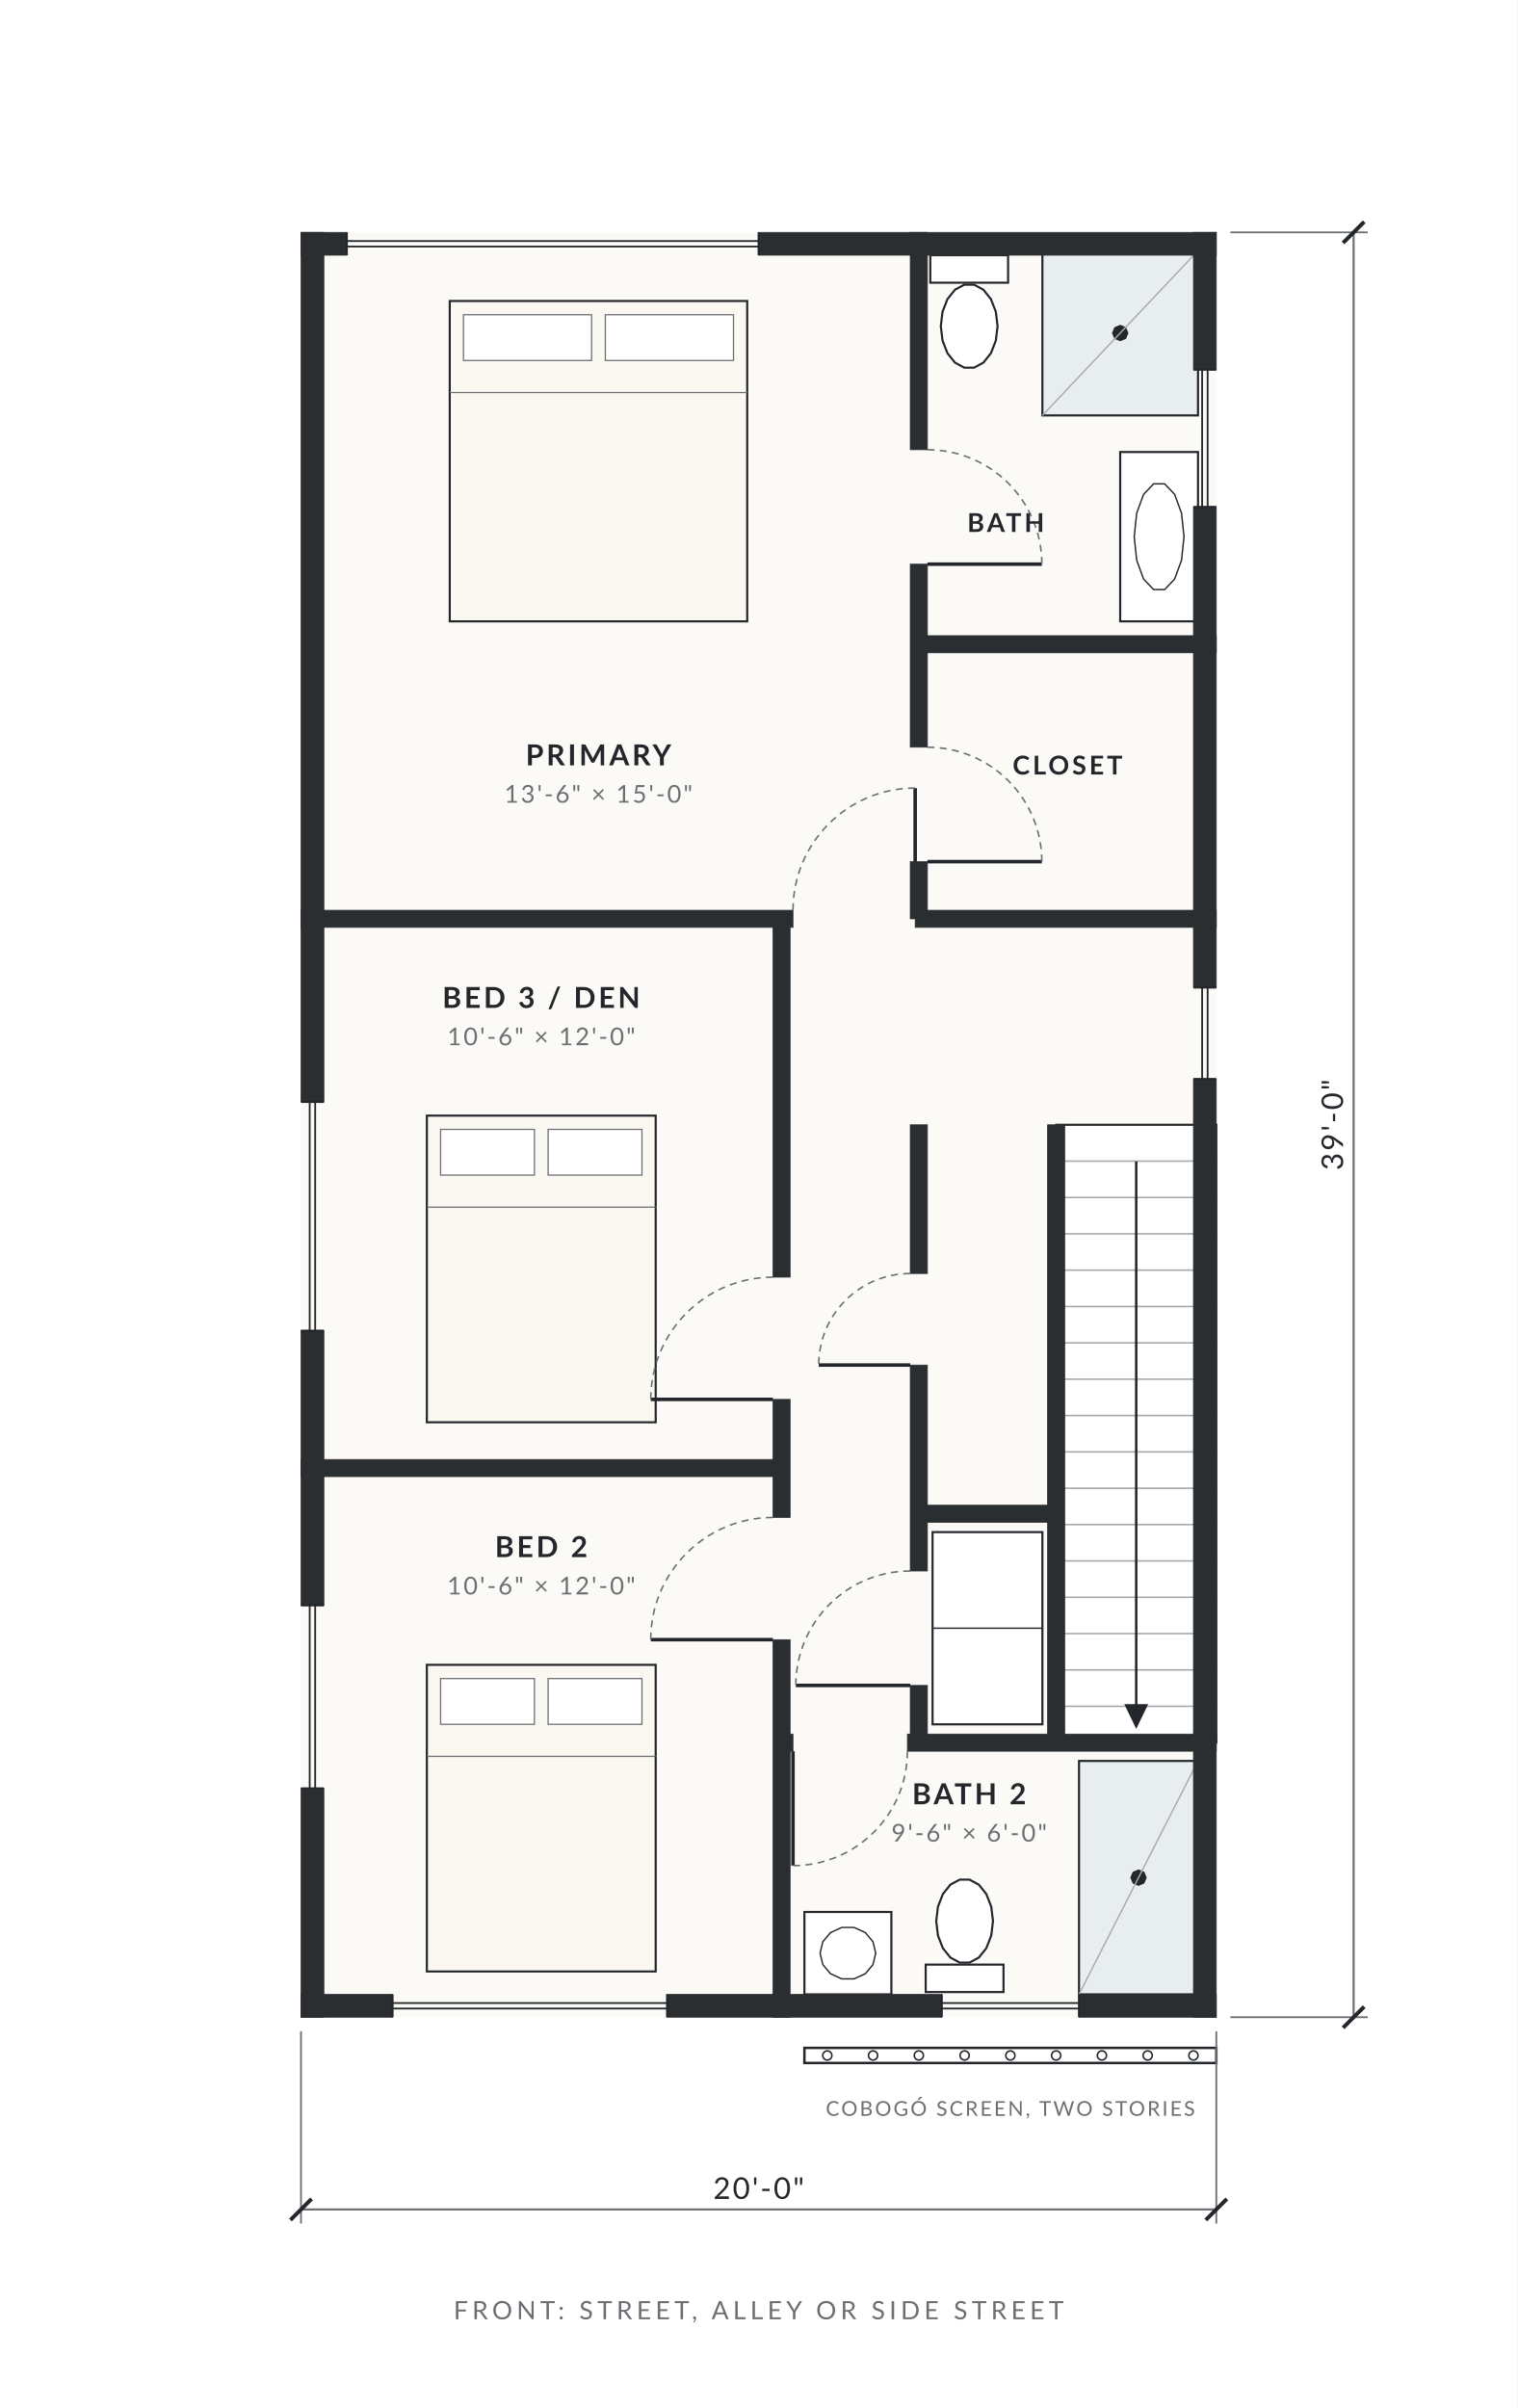
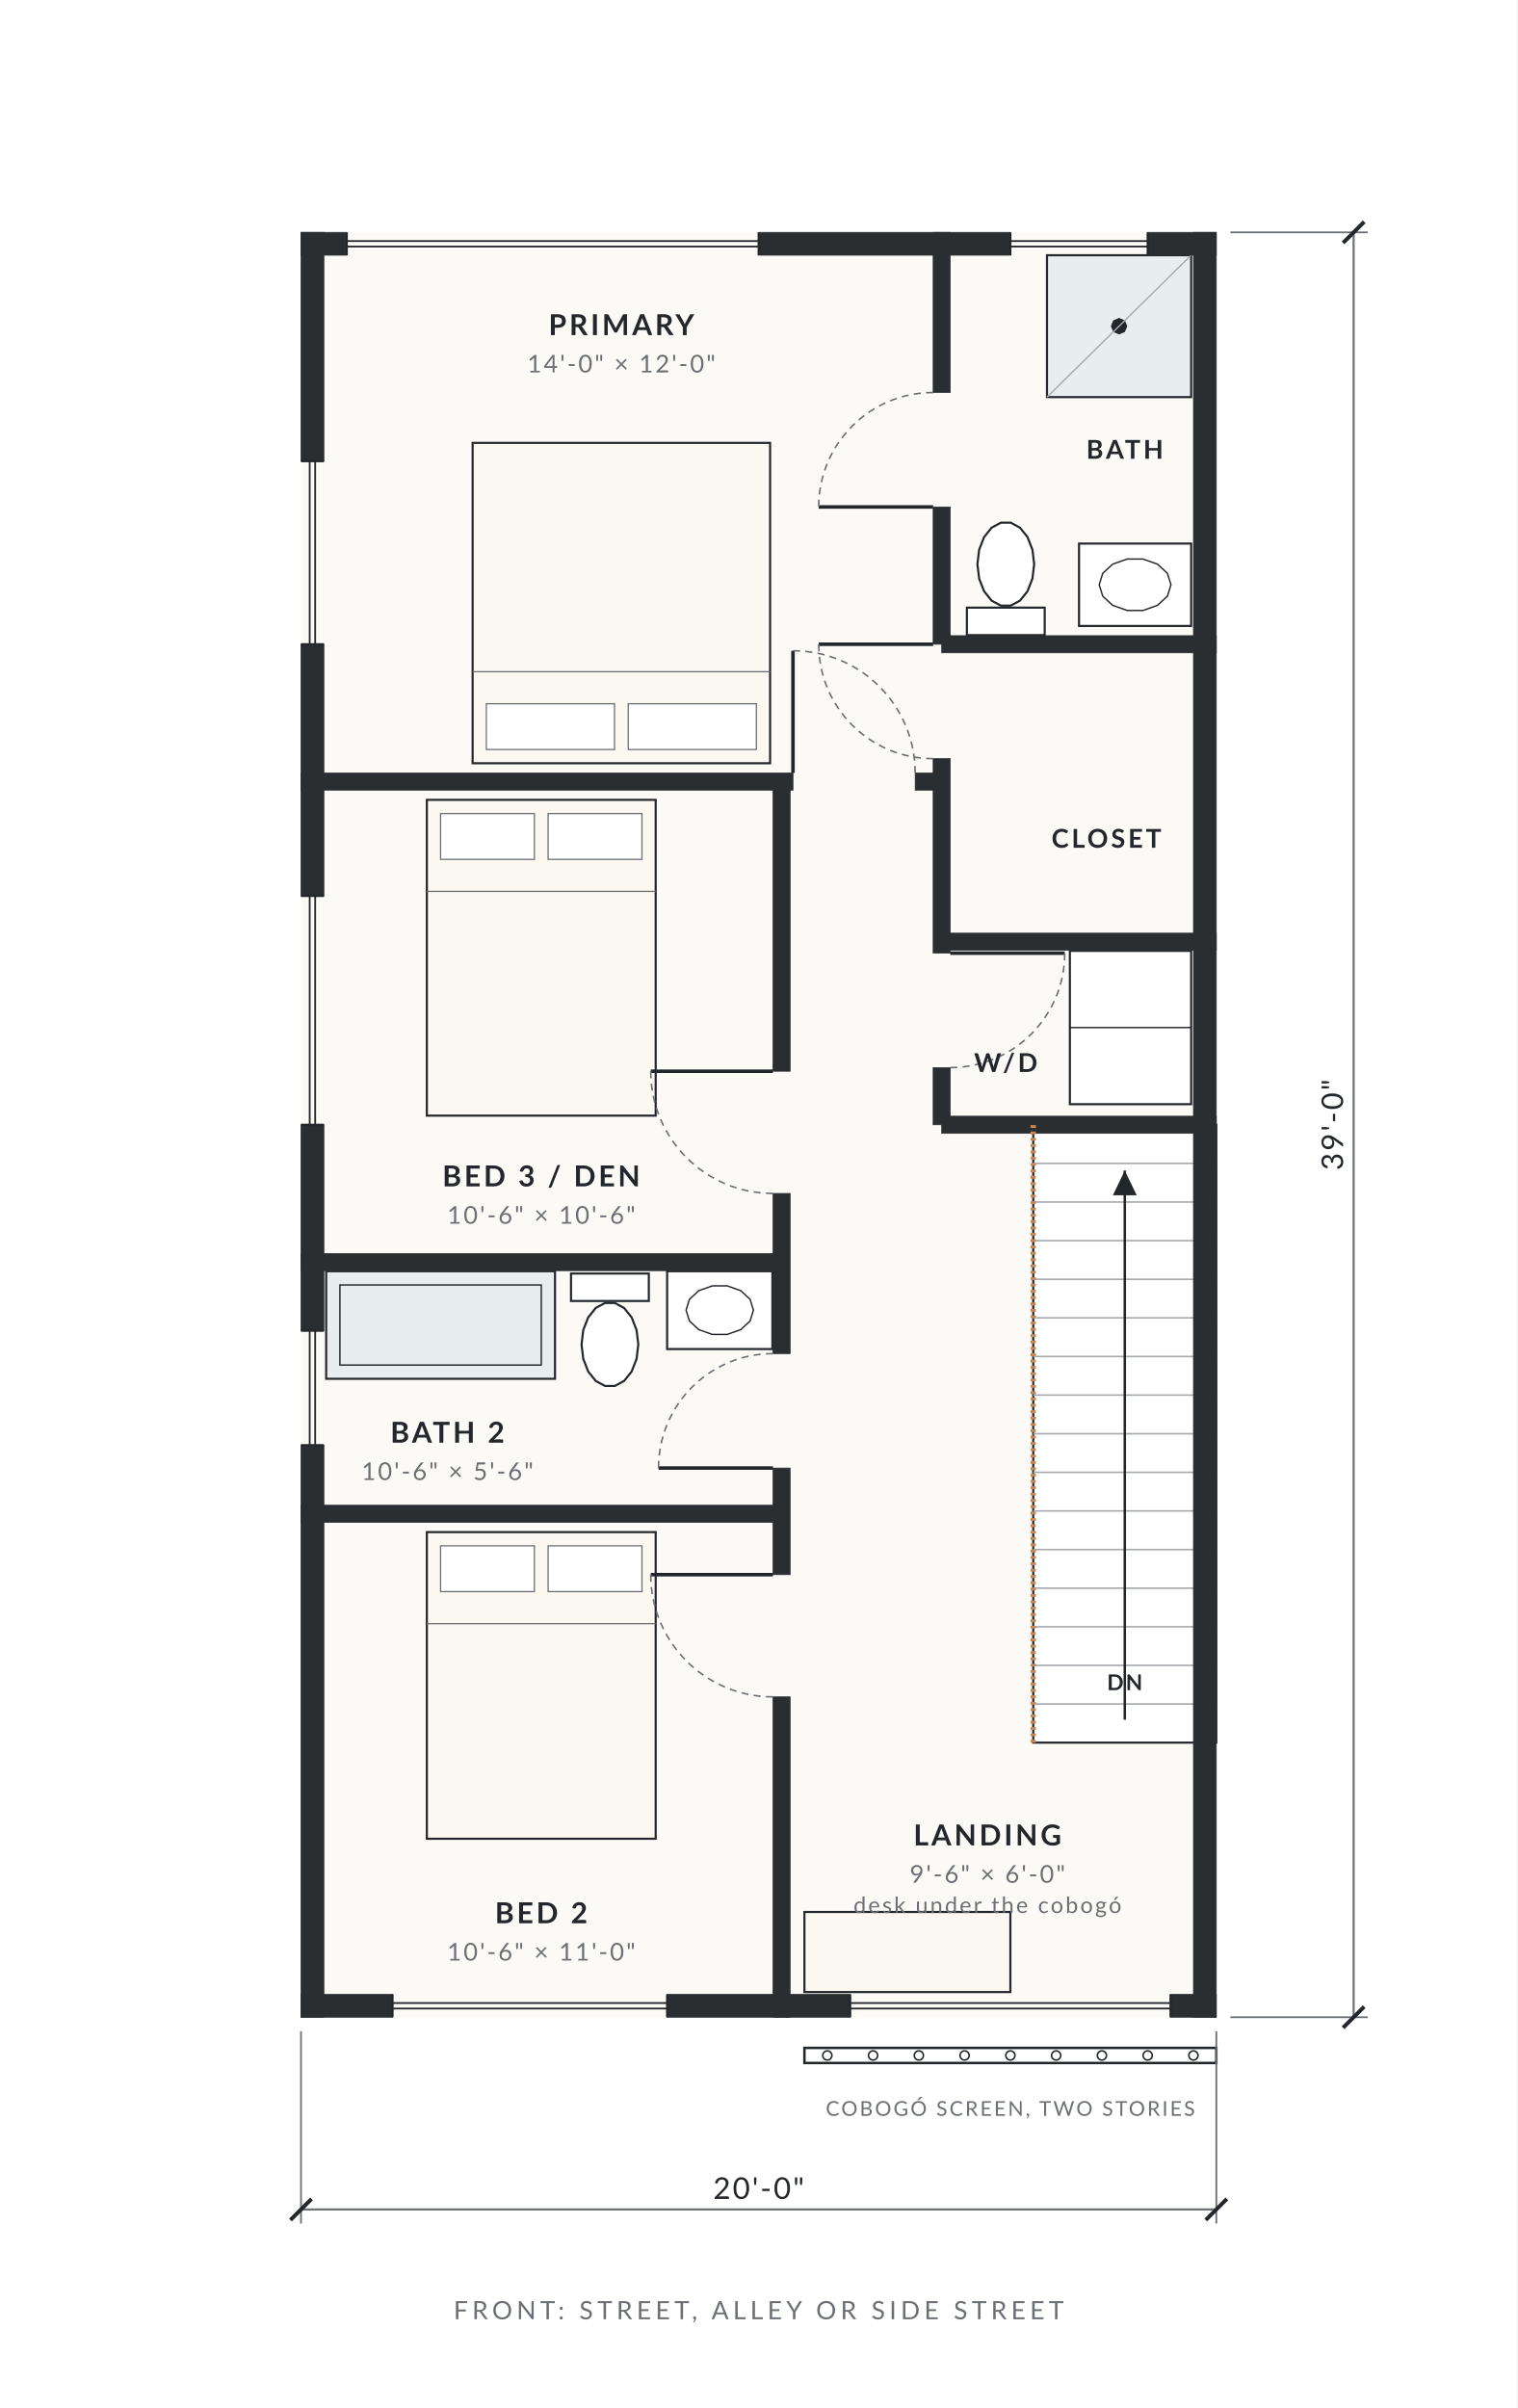
<svg xmlns="http://www.w3.org/2000/svg" viewBox="0 0 431 684" preserveAspectRatio="xMidYMid meet">
  <defs />
  <rect width="100%" height="100%" fill="#ffffff" />
  <polygon points="85.50,573.00 345.50,573.00 345.50,66.00 85.50,66.00" fill="#fbfaf6" stroke="none" stroke-width="1.0" />
-   <polygon points="121.25,560.00 186.25,560.00 186.25,472.90 121.25,472.90" fill="#fbf8f1" stroke="#23262a" stroke-width="0.6" />
-   <polygon points="125.15,489.80 151.80,489.80 151.80,476.80 125.15,476.80" fill="#fff" stroke="#6b6f73" stroke-width="0.35" />
-   <polygon points="155.70,489.80 182.35,489.80 182.35,476.80 155.70,476.80" fill="#fff" stroke="#6b6f73" stroke-width="0.35" />
-   <line x1="121.25" y1="498.90" x2="186.25" y2="498.90" stroke="#6b6f73" stroke-width="0.35" />
-   <polygon points="121.25,404.00 186.25,404.00 186.25,316.90 121.25,316.90" fill="#fbf8f1" stroke="#23262a" stroke-width="0.6" />
-   <polygon points="125.15,333.80 151.80,333.80 151.80,320.80 125.15,320.80" fill="#fff" stroke="#6b6f73" stroke-width="0.35" />
-   <polygon points="155.70,333.80 182.35,333.80 182.35,320.80 155.70,320.80" fill="#fff" stroke="#6b6f73" stroke-width="0.35" />
-   <line x1="121.25" y1="342.90" x2="186.25" y2="342.90" stroke="#6b6f73" stroke-width="0.35" />
-   <polygon points="127.75,176.50 212.25,176.50 212.25,85.50 127.75,85.50" fill="#fbf8f1" stroke="#23262a" stroke-width="0.6" />
-   <polygon points="131.65,102.40 168.05,102.40 168.05,89.40 131.65,89.40" fill="#fff" stroke="#6b6f73" stroke-width="0.35" />
-   <polygon points="171.95,102.40 208.35,102.40 208.35,89.40 171.95,89.40" fill="#fff" stroke="#6b6f73" stroke-width="0.35" />
-   <line x1="127.75" y1="111.50" x2="212.25" y2="111.50" stroke="#6b6f73" stroke-width="0.35" />
-   <polygon points="306.50,566.50 340.30,566.50 340.30,500.20 306.50,500.20" fill="#e8eef0" stroke="#23262a" stroke-width="0.6" />
-   <polygon points="325.74,533.35 325.05,531.70 323.40,531.01 321.75,531.70 321.06,533.35 321.75,535.00 323.40,535.69 325.05,535.00" fill="#23262a" stroke="none" stroke-width="1.0" />
-   <line x1="306.50" y1="566.50" x2="340.30" y2="500.20" stroke="#a7aaad" stroke-width="0.4" />
-   <polygon points="262.95,565.85 285.05,565.85 285.05,558.05 262.95,558.05" fill="#fff" stroke="#23262a" stroke-width="0.6" />
-   <polygon points="282.06,545.70 281.57,541.61 280.17,538.01 278.03,535.34 275.40,533.92 272.60,533.92 269.97,535.34 267.83,538.01 266.43,541.61 265.94,545.70 266.43,549.79 267.83,553.39 269.97,556.06 272.60,557.48 275.40,557.48 278.03,556.06 280.17,553.39 281.57,549.79" fill="#fff" stroke="#23262a" stroke-width="0.6" />
-   <polygon points="228.50,566.50 253.20,566.50 253.20,543.10 228.50,543.10" fill="#fff" stroke="#23262a" stroke-width="0.6" />
-   <polygon points="248.75,554.80 247.97,551.55 245.78,548.95 242.61,547.50 239.09,547.50 235.92,548.95 233.73,551.55 232.95,554.80 233.73,558.05 235.92,560.65 239.09,562.10 242.61,562.10 245.78,560.65 247.97,558.05" fill="none" stroke="#23262a" stroke-width="0.4" />
-   <polygon points="264.90,489.80 296.10,489.80 296.10,435.20 264.90,435.20" fill="#fff" stroke="#23262a" stroke-width="0.6" />
-   <line x1="264.90" y1="462.50" x2="296.10" y2="462.50" stroke="#23262a" stroke-width="0.4" />
-   <polygon points="296.10,118.00 340.30,118.00 340.30,71.20 296.10,71.20" fill="#e8eef0" stroke="#23262a" stroke-width="0.6" />
-   <polygon points="320.54,94.60 319.85,92.95 318.20,92.26 316.55,92.95 315.86,94.60 316.55,96.25 318.20,96.94 319.85,96.25" fill="#23262a" stroke="none" stroke-width="1.0" />
-   <line x1="296.10" y1="118.00" x2="340.30" y2="71.20" stroke="#a7aaad" stroke-width="0.4" />
-   <polygon points="264.25,80.30 286.35,80.30 286.35,72.50 264.25,72.50" fill="#fff" stroke="#23262a" stroke-width="0.6" />
-   <polygon points="283.36,92.65 282.87,88.56 281.47,84.96 279.33,82.29 276.70,80.87 273.90,80.87 271.27,82.29 269.13,84.96 267.73,88.56 267.24,92.65 267.73,96.74 269.13,100.34 271.27,103.01 273.90,104.43 276.70,104.43 279.33,103.01 281.47,100.34 282.87,96.74" fill="#fff" stroke="#23262a" stroke-width="0.6" />
-   <polygon points="318.20,176.50 340.30,176.50 340.30,128.40 318.20,128.40" fill="#fff" stroke="#23262a" stroke-width="0.6" />
-   <polygon points="336.32,152.45 335.62,145.77 333.66,140.42 330.82,137.44 327.68,137.44 324.84,140.42 322.88,145.77 322.18,152.45 322.88,159.13 324.84,164.48 327.68,167.46 330.82,167.46 333.66,164.48 335.62,159.13" fill="none" stroke="#23262a" stroke-width="0.4" />
-   <polygon points="300.00,495.00 345.50,495.00 345.50,319.50 300.00,319.50" fill="#ffffff" stroke="#23262a" stroke-width="0.6" />
-   <line x1="300.00" y1="484.68" x2="345.50" y2="484.68" stroke="#a7aaad" stroke-width="0.45" />
-   <line x1="300.00" y1="474.35" x2="345.50" y2="474.35" stroke="#a7aaad" stroke-width="0.45" />
-   <line x1="300.00" y1="464.03" x2="345.50" y2="464.03" stroke="#a7aaad" stroke-width="0.45" />
-   <line x1="300.00" y1="453.71" x2="345.50" y2="453.71" stroke="#a7aaad" stroke-width="0.45" />
-   <line x1="300.00" y1="443.38" x2="345.50" y2="443.38" stroke="#a7aaad" stroke-width="0.45" />
-   <line x1="300.00" y1="433.06" x2="345.50" y2="433.06" stroke="#a7aaad" stroke-width="0.45" />
-   <line x1="300.00" y1="422.74" x2="345.50" y2="422.74" stroke="#a7aaad" stroke-width="0.45" />
-   <line x1="300.00" y1="412.41" x2="345.50" y2="412.41" stroke="#a7aaad" stroke-width="0.45" />
-   <line x1="300.00" y1="402.09" x2="345.50" y2="402.09" stroke="#a7aaad" stroke-width="0.45" />
-   <line x1="300.00" y1="391.76" x2="345.50" y2="391.76" stroke="#a7aaad" stroke-width="0.45" />
-   <line x1="300.00" y1="381.44" x2="345.50" y2="381.44" stroke="#a7aaad" stroke-width="0.45" />
-   <line x1="300.00" y1="371.12" x2="345.50" y2="371.12" stroke="#a7aaad" stroke-width="0.45" />
-   <line x1="300.00" y1="360.79" x2="345.50" y2="360.79" stroke="#a7aaad" stroke-width="0.45" />
-   <line x1="300.00" y1="350.47" x2="345.50" y2="350.47" stroke="#a7aaad" stroke-width="0.45" />
-   <line x1="300.00" y1="340.15" x2="345.50" y2="340.15" stroke="#a7aaad" stroke-width="0.45" />
-   <line x1="300.00" y1="329.82" x2="345.50" y2="329.82" stroke="#a7aaad" stroke-width="0.45" />
-   <line x1="322.75" y1="487.20" x2="322.75" y2="329.90" stroke="#23262a" stroke-width="0.7" />
-   <polygon points="322.75,491.10 326.14,484.08 319.36,484.08" fill="#23262a" stroke="none" stroke-width="1.0" />
+   <polygon points="228.50,565.85 287.00,565.85 287.00,543.10 228.50,543.10" fill="#fbf8f1" stroke="#23262a" stroke-width="0.6" />
+   <polygon points="121.25,522.30 186.25,522.30 186.25,435.20 121.25,435.20" fill="#fbf8f1" stroke="#23262a" stroke-width="0.6" />
+   <polygon points="125.15,452.10 151.80,452.10 151.80,439.10 125.15,439.10" fill="#fff" stroke="#6b6f73" stroke-width="0.35" />
+   <polygon points="155.70,452.10 182.35,452.10 182.35,439.10 155.70,439.10" fill="#fff" stroke="#6b6f73" stroke-width="0.35" />
+   <line x1="121.25" y1="461.20" x2="186.25" y2="461.20" stroke="#6b6f73" stroke-width="0.35" />
+   <polygon points="92.65,391.65 157.65,391.65 157.65,361.10 92.65,361.10" fill="#e8eef0" stroke="#23262a" stroke-width="0.6" />
+   <polygon points="96.55,387.75 153.75,387.75 153.75,365.00 96.55,365.00" fill="none" stroke="#23262a" stroke-width="0.4" />
+   <polygon points="162.20,369.55 184.30,369.55 184.30,361.75 162.20,361.75" fill="#fff" stroke="#23262a" stroke-width="0.6" />
+   <polygon points="181.31,381.90 180.82,377.81 179.42,374.21 177.28,371.54 174.65,370.12 171.85,370.12 169.22,371.54 167.08,374.21 165.68,377.81 165.19,381.90 165.68,385.99 167.08,389.59 169.22,392.26 171.85,393.68 174.65,393.68 177.28,392.26 179.42,389.59 180.82,385.99" fill="#fff" stroke="#23262a" stroke-width="0.6" />
+   <polygon points="189.50,383.20 219.40,383.20 219.40,361.10 189.50,361.10" fill="#fff" stroke="#23262a" stroke-width="0.6" />
+   <polygon points="214.02,372.15 213.07,369.08 210.42,366.62 206.58,365.26 202.32,365.26 198.48,366.62 195.83,369.08 194.88,372.15 195.83,375.22 198.48,377.68 202.32,379.04 206.58,379.04 210.42,377.68 213.07,375.22" fill="none" stroke="#23262a" stroke-width="0.4" />
+   <polygon points="121.25,316.90 186.25,316.90 186.25,227.20 121.25,227.20" fill="#fbf8f1" stroke="#23262a" stroke-width="0.6" />
+   <polygon points="125.15,244.10 151.80,244.10 151.80,231.10 125.15,231.10" fill="#fff" stroke="#6b6f73" stroke-width="0.35" />
+   <polygon points="155.70,244.10 182.35,244.10 182.35,231.10 155.70,231.10" fill="#fff" stroke="#6b6f73" stroke-width="0.35" />
+   <line x1="121.25" y1="253.20" x2="186.25" y2="253.20" stroke="#6b6f73" stroke-width="0.35" />
+   <polygon points="303.90,313.65 338.35,313.65 338.35,270.10 303.90,270.10" fill="#fff" stroke="#23262a" stroke-width="0.6" />
+   <line x1="303.90" y1="291.88" x2="338.35" y2="291.88" stroke="#23262a" stroke-width="0.4" />
+   <polygon points="134.25,216.80 218.75,216.80 218.75,125.80 134.25,125.80" fill="#fbf8f1" stroke="#23262a" stroke-width="0.6" />
+   <polygon points="138.15,212.90 174.55,212.90 174.55,199.90 138.15,199.90" fill="#fff" stroke="#6b6f73" stroke-width="0.35" />
+   <polygon points="178.45,212.90 214.85,212.90 214.85,199.90 178.45,199.90" fill="#fff" stroke="#6b6f73" stroke-width="0.35" />
+   <line x1="134.25" y1="190.80" x2="218.75" y2="190.80" stroke="#6b6f73" stroke-width="0.35" />
+   <polygon points="274.65,180.40 296.75,180.40 296.75,172.60 274.65,172.60" fill="#fff" stroke="#23262a" stroke-width="0.6" />
+   <polygon points="293.76,160.25 293.27,156.16 291.87,152.56 289.73,149.89 287.10,148.47 284.30,148.47 281.67,149.89 279.53,152.56 278.13,156.16 277.64,160.25 278.13,164.34 279.53,167.94 281.67,170.61 284.30,172.03 287.10,172.03 289.73,170.61 291.87,167.94 293.27,164.34" fill="#fff" stroke="#23262a" stroke-width="0.6" />
+   <polygon points="306.50,177.80 338.35,177.80 338.35,154.40 306.50,154.40" fill="#fff" stroke="#23262a" stroke-width="0.6" />
+   <polygon points="332.62,166.10 331.61,162.85 328.78,160.25 324.69,158.80 320.16,158.80 316.07,160.25 313.24,162.85 312.23,166.10 313.24,169.35 316.07,171.95 320.16,173.40 324.69,173.40 328.78,171.95 331.61,169.35" fill="none" stroke="#23262a" stroke-width="0.4" />
+   <polygon points="297.40,112.80 338.35,112.80 338.35,72.50 297.40,72.50" fill="#e8eef0" stroke="#23262a" stroke-width="0.6" />
+   <polygon points="320.21,92.65 319.53,91.00 317.88,90.31 316.22,91.00 315.54,92.65 316.22,94.30 317.88,94.99 319.53,94.30" fill="#23262a" stroke="none" stroke-width="1.0" />
+   <line x1="297.40" y1="112.80" x2="338.35" y2="72.50" stroke="#a7aaad" stroke-width="0.4" />
+   <polygon points="293.50,495.00 345.50,495.00 345.50,319.50 293.50,319.50" fill="#ffffff" stroke="#23262a" stroke-width="0.6" />
+   <line x1="293.50" y1="330.47" x2="345.50" y2="330.47" stroke="#a7aaad" stroke-width="0.45" />
+   <line x1="293.50" y1="341.44" x2="345.50" y2="341.44" stroke="#a7aaad" stroke-width="0.45" />
+   <line x1="293.50" y1="352.41" x2="345.50" y2="352.41" stroke="#a7aaad" stroke-width="0.45" />
+   <line x1="293.50" y1="363.38" x2="345.50" y2="363.38" stroke="#a7aaad" stroke-width="0.45" />
+   <line x1="293.50" y1="374.34" x2="345.50" y2="374.34" stroke="#a7aaad" stroke-width="0.45" />
+   <line x1="293.50" y1="385.31" x2="345.50" y2="385.31" stroke="#a7aaad" stroke-width="0.45" />
+   <line x1="293.50" y1="396.28" x2="345.50" y2="396.28" stroke="#a7aaad" stroke-width="0.45" />
+   <line x1="293.50" y1="407.25" x2="345.50" y2="407.25" stroke="#a7aaad" stroke-width="0.45" />
+   <line x1="293.50" y1="418.22" x2="345.50" y2="418.22" stroke="#a7aaad" stroke-width="0.45" />
+   <line x1="293.50" y1="429.19" x2="345.50" y2="429.19" stroke="#a7aaad" stroke-width="0.45" />
+   <line x1="293.50" y1="440.16" x2="345.50" y2="440.16" stroke="#a7aaad" stroke-width="0.45" />
+   <line x1="293.50" y1="451.12" x2="345.50" y2="451.12" stroke="#a7aaad" stroke-width="0.45" />
+   <line x1="293.50" y1="462.09" x2="345.50" y2="462.09" stroke="#a7aaad" stroke-width="0.45" />
+   <line x1="293.50" y1="473.06" x2="345.50" y2="473.06" stroke="#a7aaad" stroke-width="0.45" />
+   <line x1="293.50" y1="484.03" x2="345.50" y2="484.03" stroke="#a7aaad" stroke-width="0.45" />
+   <line x1="319.50" y1="488.50" x2="319.50" y2="332.50" stroke="#23262a" stroke-width="0.7" />
+   <polygon points="319.50,332.50 316.11,339.52 322.89,339.52" fill="#23262a" stroke="none" stroke-width="1.0" />
+   <text x="319.50" y="478.10" font-family="Lato, 'Helvetica Neue', Arial, sans-serif" font-size="6.2" text-anchor="middle" fill="#23262a" font-weight="700" letter-spacing="0.6" dy="2">DN</text>
  <polygon points="85.50,573.00 111.50,573.00 111.50,566.50 85.50,566.50" fill="#2b2e31" stroke="#2b2e31" stroke-width="0.2" />
-   <polygon points="189.50,573.00 267.50,573.00 267.50,566.50 189.50,566.50" fill="#2b2e31" stroke="#2b2e31" stroke-width="0.2" />
-   <polygon points="306.50,573.00 345.50,573.00 345.50,566.50 306.50,566.50" fill="#2b2e31" stroke="#2b2e31" stroke-width="0.2" />
+   <polygon points="189.50,573.00 241.50,573.00 241.50,566.50 189.50,566.50" fill="#2b2e31" stroke="#2b2e31" stroke-width="0.2" />
+   <polygon points="332.50,573.00 345.50,573.00 345.50,566.50 332.50,566.50" fill="#2b2e31" stroke="#2b2e31" stroke-width="0.2" />
  <line x1="111.50" y1="573.00" x2="111.50" y2="566.50" stroke="#23262a" stroke-width="0.6" />
  <line x1="189.50" y1="573.00" x2="189.50" y2="566.50" stroke="#23262a" stroke-width="0.6" />
  <line x1="111.50" y1="570.53" x2="189.50" y2="570.53" stroke="#23262a" stroke-width="0.5" />
  <line x1="111.50" y1="568.97" x2="189.50" y2="568.97" stroke="#23262a" stroke-width="0.5" />
-   <line x1="267.50" y1="573.00" x2="267.50" y2="566.50" stroke="#23262a" stroke-width="0.6" />
-   <line x1="306.50" y1="573.00" x2="306.50" y2="566.50" stroke="#23262a" stroke-width="0.6" />
-   <line x1="267.50" y1="570.53" x2="306.50" y2="570.53" stroke="#23262a" stroke-width="0.5" />
-   <line x1="267.50" y1="568.97" x2="306.50" y2="568.97" stroke="#23262a" stroke-width="0.5" />
-   <polygon points="345.50,573.00 345.50,306.50 339.00,306.50 339.00,573.00" fill="#2b2e31" stroke="#2b2e31" stroke-width="0.2" />
-   <polygon points="345.50,280.50 345.50,144.00 339.00,144.00 339.00,280.50" fill="#2b2e31" stroke="#2b2e31" stroke-width="0.2" />
-   <polygon points="345.50,105.00 345.50,66.00 339.00,66.00 339.00,105.00" fill="#2b2e31" stroke="#2b2e31" stroke-width="0.2" />
-   <line x1="345.50" y1="306.50" x2="339.00" y2="306.50" stroke="#23262a" stroke-width="0.6" />
-   <line x1="345.50" y1="280.50" x2="339.00" y2="280.50" stroke="#23262a" stroke-width="0.6" />
-   <line x1="343.03" y1="306.50" x2="343.03" y2="280.50" stroke="#23262a" stroke-width="0.5" />
-   <line x1="341.47" y1="306.50" x2="341.47" y2="280.50" stroke="#23262a" stroke-width="0.5" />
-   <line x1="345.50" y1="144.00" x2="339.00" y2="144.00" stroke="#23262a" stroke-width="0.6" />
-   <line x1="345.50" y1="105.00" x2="339.00" y2="105.00" stroke="#23262a" stroke-width="0.6" />
-   <line x1="343.03" y1="144.00" x2="343.03" y2="105.00" stroke="#23262a" stroke-width="0.5" />
-   <line x1="341.47" y1="144.00" x2="341.47" y2="105.00" stroke="#23262a" stroke-width="0.5" />
-   <polygon points="345.50,66.00 215.50,66.00 215.50,72.50 345.50,72.50" fill="#2b2e31" stroke="#2b2e31" stroke-width="0.2" />
+   <line x1="241.50" y1="573.00" x2="241.50" y2="566.50" stroke="#23262a" stroke-width="0.6" />
+   <line x1="332.50" y1="573.00" x2="332.50" y2="566.50" stroke="#23262a" stroke-width="0.6" />
+   <line x1="241.50" y1="570.53" x2="332.50" y2="570.53" stroke="#23262a" stroke-width="0.5" />
+   <line x1="241.50" y1="568.97" x2="332.50" y2="568.97" stroke="#23262a" stroke-width="0.5" />
+   <polygon points="345.50,573.00 345.50,66.00 339.00,66.00 339.00,573.00" fill="#2b2e31" stroke="#2b2e31" stroke-width="0.2" />
+   <polygon points="345.50,66.00 326.00,66.00 326.00,72.50 345.50,72.50" fill="#2b2e31" stroke="#2b2e31" stroke-width="0.2" />
+   <polygon points="287.00,66.00 215.50,66.00 215.50,72.50 287.00,72.50" fill="#2b2e31" stroke="#2b2e31" stroke-width="0.2" />
  <polygon points="98.50,66.00 85.50,66.00 85.50,72.50 98.50,72.50" fill="#2b2e31" stroke="#2b2e31" stroke-width="0.2" />
+   <line x1="326.00" y1="66.00" x2="326.00" y2="72.50" stroke="#23262a" stroke-width="0.6" />
+   <line x1="287.00" y1="66.00" x2="287.00" y2="72.50" stroke="#23262a" stroke-width="0.6" />
+   <line x1="326.00" y1="68.47" x2="287.00" y2="68.47" stroke="#23262a" stroke-width="0.5" />
+   <line x1="326.00" y1="70.03" x2="287.00" y2="70.03" stroke="#23262a" stroke-width="0.5" />
  <line x1="215.50" y1="66.00" x2="215.50" y2="72.50" stroke="#23262a" stroke-width="0.6" />
  <line x1="98.50" y1="66.00" x2="98.50" y2="72.50" stroke="#23262a" stroke-width="0.6" />
  <line x1="215.50" y1="68.47" x2="98.50" y2="68.47" stroke="#23262a" stroke-width="0.5" />
  <line x1="215.50" y1="70.03" x2="98.50" y2="70.03" stroke="#23262a" stroke-width="0.5" />
-   <polygon points="85.50,66.00 85.50,313.00 92.00,313.00 92.00,66.00" fill="#2b2e31" stroke="#2b2e31" stroke-width="0.2" />
-   <polygon points="85.50,378.00 85.50,456.00 92.00,456.00 92.00,378.00" fill="#2b2e31" stroke="#2b2e31" stroke-width="0.2" />
-   <polygon points="85.50,508.00 85.50,573.00 92.00,573.00 92.00,508.00" fill="#2b2e31" stroke="#2b2e31" stroke-width="0.2" />
-   <line x1="85.50" y1="313.00" x2="92.00" y2="313.00" stroke="#23262a" stroke-width="0.6" />
+   <polygon points="85.50,66.00 85.50,131.00 92.00,131.00 92.00,66.00" fill="#2b2e31" stroke="#2b2e31" stroke-width="0.2" />
+   <polygon points="85.50,183.00 85.50,254.50 92.00,254.50 92.00,183.00" fill="#2b2e31" stroke="#2b2e31" stroke-width="0.2" />
+   <polygon points="85.50,319.50 85.50,378.00 92.00,378.00 92.00,319.50" fill="#2b2e31" stroke="#2b2e31" stroke-width="0.2" />
+   <polygon points="85.50,410.50 85.50,573.00 92.00,573.00 92.00,410.50" fill="#2b2e31" stroke="#2b2e31" stroke-width="0.2" />
+   <line x1="85.50" y1="131.00" x2="92.00" y2="131.00" stroke="#23262a" stroke-width="0.6" />
+   <line x1="85.50" y1="183.00" x2="92.00" y2="183.00" stroke="#23262a" stroke-width="0.6" />
+   <line x1="87.97" y1="131.00" x2="87.97" y2="183.00" stroke="#23262a" stroke-width="0.5" />
+   <line x1="89.53" y1="131.00" x2="89.53" y2="183.00" stroke="#23262a" stroke-width="0.5" />
+   <line x1="85.50" y1="254.50" x2="92.00" y2="254.50" stroke="#23262a" stroke-width="0.6" />
+   <line x1="85.50" y1="319.50" x2="92.00" y2="319.50" stroke="#23262a" stroke-width="0.6" />
+   <line x1="87.97" y1="254.50" x2="87.97" y2="319.50" stroke="#23262a" stroke-width="0.5" />
+   <line x1="89.53" y1="254.50" x2="89.53" y2="319.50" stroke="#23262a" stroke-width="0.5" />
  <line x1="85.50" y1="378.00" x2="92.00" y2="378.00" stroke="#23262a" stroke-width="0.6" />
-   <line x1="87.97" y1="313.00" x2="87.97" y2="378.00" stroke="#23262a" stroke-width="0.5" />
-   <line x1="89.53" y1="313.00" x2="89.53" y2="378.00" stroke="#23262a" stroke-width="0.5" />
-   <line x1="85.50" y1="456.00" x2="92.00" y2="456.00" stroke="#23262a" stroke-width="0.6" />
-   <line x1="85.50" y1="508.00" x2="92.00" y2="508.00" stroke="#23262a" stroke-width="0.6" />
-   <line x1="87.97" y1="456.00" x2="87.97" y2="508.00" stroke="#23262a" stroke-width="0.5" />
-   <line x1="89.53" y1="456.00" x2="89.53" y2="508.00" stroke="#23262a" stroke-width="0.5" />
-   <polygon points="224.44,573.00 224.44,465.75 219.56,465.75 219.56,573.00" fill="#2b2e31" stroke="#2b2e31" stroke-width="0.2" />
-   <polygon points="224.44,431.04 224.44,397.50 219.56,397.50 219.56,431.04" fill="#2b2e31" stroke="#2b2e31" stroke-width="0.2" />
-   <polygon points="224.44,362.79 224.44,261.00 219.56,261.00 219.56,362.79" fill="#2b2e31" stroke="#2b2e31" stroke-width="0.2" />
-   <line x1="219.56" y1="465.75" x2="184.85" y2="465.75" stroke="#23262a" stroke-width="1.0" />
-   <path d="M 219.56,431.04 A 34.71 34.71 0 0 0 184.85,465.75" fill="none" stroke="#6b6f73" stroke-width="0.45" stroke-dasharray="2 1.5" />
-   <line x1="219.56" y1="397.50" x2="184.85" y2="397.50" stroke="#23262a" stroke-width="1.0" />
-   <path d="M 219.56,362.79 A 34.71 34.71 0 0 0 184.85,397.50" fill="none" stroke="#6b6f73" stroke-width="0.45" stroke-dasharray="2 1.5" />
-   <polygon points="85.50,419.44 222.00,419.44 222.00,414.56 85.50,414.56" fill="#2b2e31" stroke="#2b2e31" stroke-width="0.2" />
-   <polygon points="222.00,497.44 225.25,497.44 225.25,492.56 222.00,492.56" fill="#2b2e31" stroke="#2b2e31" stroke-width="0.2" />
-   <polygon points="257.75,497.44 345.50,497.44 345.50,492.56 257.75,492.56" fill="#2b2e31" stroke="#2b2e31" stroke-width="0.2" />
-   <line x1="225.25" y1="497.44" x2="225.25" y2="529.94" stroke="#23262a" stroke-width="1.0" />
-   <path d="M 257.75,497.44 A 32.50 32.50 0 0 1 225.25,529.94" fill="none" stroke="#6b6f73" stroke-width="0.45" stroke-dasharray="2 1.5" />
-   <polygon points="302.44,495.00 302.44,319.50 297.56,319.50 297.56,495.00" fill="#2b2e31" stroke="#2b2e31" stroke-width="0.2" />
-   <polygon points="263.44,495.00 263.44,478.75 258.56,478.75 258.56,495.00" fill="#2b2e31" stroke="#2b2e31" stroke-width="0.2" />
-   <polygon points="263.44,446.25 263.44,387.75 258.56,387.75 258.56,446.25" fill="#2b2e31" stroke="#2b2e31" stroke-width="0.2" />
-   <polygon points="263.44,361.75 263.44,319.50 258.56,319.50 258.56,361.75" fill="#2b2e31" stroke="#2b2e31" stroke-width="0.2" />
-   <line x1="258.56" y1="478.75" x2="226.06" y2="478.75" stroke="#23262a" stroke-width="1.0" />
-   <path d="M 258.56,446.25 A 32.50 32.50 0 0 0 226.06,478.75" fill="none" stroke="#6b6f73" stroke-width="0.45" stroke-dasharray="2 1.5" />
-   <line x1="258.56" y1="387.75" x2="232.56" y2="387.75" stroke="#23262a" stroke-width="1.0" />
-   <path d="M 258.56,361.75 A 26.00 26.00 0 0 0 232.56,387.75" fill="none" stroke="#6b6f73" stroke-width="0.45" stroke-dasharray="2 1.5" />
-   <polygon points="261.00,432.44 300.00,432.44 300.00,427.56 261.00,427.56" fill="#2b2e31" stroke="#2b2e31" stroke-width="0.2" />
-   <polygon points="85.50,263.44 225.25,263.44 225.25,258.56 85.50,258.56" fill="#2b2e31" stroke="#2b2e31" stroke-width="0.2" />
-   <polygon points="259.96,263.44 345.50,263.44 345.50,258.56 259.96,258.56" fill="#2b2e31" stroke="#2b2e31" stroke-width="0.2" />
-   <line x1="259.96" y1="258.56" x2="259.96" y2="223.85" stroke="#23262a" stroke-width="1.0" />
-   <path d="M 225.25,258.56 A 34.71 34.71 0 0 1 259.96,223.85" fill="none" stroke="#6b6f73" stroke-width="0.45" stroke-dasharray="2 1.5" />
-   <polygon points="263.44,261.00 263.44,244.75 258.56,244.75 258.56,261.00" fill="#2b2e31" stroke="#2b2e31" stroke-width="0.2" />
-   <polygon points="263.44,212.25 263.44,160.25 258.56,160.25 258.56,212.25" fill="#2b2e31" stroke="#2b2e31" stroke-width="0.2" />
-   <polygon points="263.44,127.75 263.44,66.00 258.56,66.00 258.56,127.75" fill="#2b2e31" stroke="#2b2e31" stroke-width="0.2" />
-   <line x1="263.44" y1="244.75" x2="295.94" y2="244.75" stroke="#23262a" stroke-width="1.0" />
-   <path d="M 263.44,212.25 A 32.50 32.50 0 0 1 295.94,244.75" fill="none" stroke="#6b6f73" stroke-width="0.45" stroke-dasharray="2 1.5" />
-   <line x1="263.44" y1="160.25" x2="295.94" y2="160.25" stroke="#23262a" stroke-width="1.0" />
-   <path d="M 263.44,127.75 A 32.50 32.50 0 0 1 295.94,160.25" fill="none" stroke="#6b6f73" stroke-width="0.45" stroke-dasharray="2 1.5" />
-   <polygon points="261.00,185.44 345.50,185.44 345.50,180.56 261.00,180.56" fill="#2b2e31" stroke="#2b2e31" stroke-width="0.2" />
+   <line x1="85.50" y1="410.50" x2="92.00" y2="410.50" stroke="#23262a" stroke-width="0.6" />
+   <line x1="87.97" y1="378.00" x2="87.97" y2="410.50" stroke="#23262a" stroke-width="0.5" />
+   <line x1="89.53" y1="378.00" x2="89.53" y2="410.50" stroke="#23262a" stroke-width="0.5" />
+   <polygon points="224.44,573.00 224.44,482.00 219.56,482.00 219.56,573.00" fill="#2b2e31" stroke="#2b2e31" stroke-width="0.2" />
+   <polygon points="224.44,447.29 224.44,417.00 219.56,417.00 219.56,447.29" fill="#2b2e31" stroke="#2b2e31" stroke-width="0.2" />
+   <polygon points="224.44,384.50 224.44,339.00 219.56,339.00 219.56,384.50" fill="#2b2e31" stroke="#2b2e31" stroke-width="0.2" />
+   <polygon points="224.44,304.29 224.44,222.00 219.56,222.00 219.56,304.29" fill="#2b2e31" stroke="#2b2e31" stroke-width="0.2" />
+   <line x1="219.56" y1="447.29" x2="184.85" y2="447.29" stroke="#23262a" stroke-width="1.0" />
+   <path d="M 219.56,482.00 A 34.71 34.71 0 0 1 184.85,447.29" fill="none" stroke="#6b6f73" stroke-width="0.45" stroke-dasharray="2 1.5" />
+   <line x1="219.56" y1="417.00" x2="187.06" y2="417.00" stroke="#23262a" stroke-width="1.0" />
+   <path d="M 219.56,384.50 A 32.50 32.50 0 0 0 187.06,417.00" fill="none" stroke="#6b6f73" stroke-width="0.45" stroke-dasharray="2 1.5" />
+   <line x1="219.56" y1="304.29" x2="184.85" y2="304.29" stroke="#23262a" stroke-width="1.0" />
+   <path d="M 219.56,339.00 A 34.71 34.71 0 0 1 184.85,304.29" fill="none" stroke="#6b6f73" stroke-width="0.45" stroke-dasharray="2 1.5" />
+   <polygon points="85.50,432.44 222.00,432.44 222.00,427.56 85.50,427.56" fill="#2b2e31" stroke="#2b2e31" stroke-width="0.2" />
+   <polygon points="85.50,360.94 222.00,360.94 222.00,356.06 85.50,356.06" fill="#2b2e31" stroke="#2b2e31" stroke-width="0.2" />
+   <polygon points="85.50,224.44 225.25,224.44 225.25,219.56 85.50,219.56" fill="#2b2e31" stroke="#2b2e31" stroke-width="0.2" />
+   <polygon points="259.96,224.44 267.50,224.44 267.50,219.56 259.96,219.56" fill="#2b2e31" stroke="#2b2e31" stroke-width="0.2" />
+   <line x1="225.25" y1="219.56" x2="225.25" y2="184.85" stroke="#23262a" stroke-width="1.0" />
+   <path d="M 259.96,219.56 A 34.71 34.71 0 0 0 225.25,184.85" fill="none" stroke="#6b6f73" stroke-width="0.45" stroke-dasharray="2 1.5" />
+   <polygon points="267.50,321.94 345.50,321.94 345.50,317.06 267.50,317.06" fill="#2b2e31" stroke="#2b2e31" stroke-width="0.2" />
+   <polygon points="269.94,319.50 269.94,303.25 265.06,303.25 265.06,319.50" fill="#2b2e31" stroke="#2b2e31" stroke-width="0.2" />
+   <polygon points="269.94,270.75 269.94,215.50 265.06,215.50 265.06,270.75" fill="#2b2e31" stroke="#2b2e31" stroke-width="0.2" />
+   <polygon points="269.94,183.00 269.94,144.00 265.06,144.00 265.06,183.00" fill="#2b2e31" stroke="#2b2e31" stroke-width="0.2" />
+   <polygon points="269.94,111.50 269.94,66.00 265.06,66.00 265.06,111.50" fill="#2b2e31" stroke="#2b2e31" stroke-width="0.2" />
+   <line x1="269.94" y1="270.75" x2="302.44" y2="270.75" stroke="#23262a" stroke-width="1.0" />
+   <path d="M 269.94,303.25 A 32.50 32.50 0 0 0 302.44,270.75" fill="none" stroke="#6b6f73" stroke-width="0.45" stroke-dasharray="2 1.5" />
+   <line x1="265.06" y1="183.00" x2="232.56" y2="183.00" stroke="#23262a" stroke-width="1.0" />
+   <path d="M 265.06,215.50 A 32.50 32.50 0 0 1 232.56,183.00" fill="none" stroke="#6b6f73" stroke-width="0.45" stroke-dasharray="2 1.5" />
+   <line x1="265.06" y1="144.00" x2="232.56" y2="144.00" stroke="#23262a" stroke-width="1.0" />
+   <path d="M 265.06,111.50 A 32.50 32.50 0 0 0 232.56,144.00" fill="none" stroke="#6b6f73" stroke-width="0.45" stroke-dasharray="2 1.5" />
+   <polygon points="267.50,269.94 345.50,269.94 345.50,265.06 267.50,265.06" fill="#2b2e31" stroke="#2b2e31" stroke-width="0.2" />
+   <polygon points="267.50,185.44 345.50,185.44 345.50,180.56 267.50,180.56" fill="#2b2e31" stroke="#2b2e31" stroke-width="0.2" />
+   <line x1="293.50" y1="495.00" x2="293.50" y2="319.50" stroke="#c4885a" stroke-width="1.5" stroke-dasharray="0.8 1" />
  <polygon points="228.50,586.00 345.50,586.00 345.50,581.71 228.50,581.71" fill="#ffffff" stroke="#23262a" stroke-width="0.7" />
  <circle cx="235.00" cy="583.86" r="1.30" fill="none" stroke="#23262a" stroke-width="0.45" />
  <circle cx="248.00" cy="583.86" r="1.30" fill="none" stroke="#23262a" stroke-width="0.45" />
  <circle cx="261.00" cy="583.86" r="1.30" fill="none" stroke="#23262a" stroke-width="0.45" />
  <circle cx="274.00" cy="583.86" r="1.30" fill="none" stroke="#23262a" stroke-width="0.45" />
  <circle cx="287.00" cy="583.86" r="1.30" fill="none" stroke="#23262a" stroke-width="0.45" />
  <circle cx="300.00" cy="583.86" r="1.30" fill="none" stroke="#23262a" stroke-width="0.45" />
  <circle cx="313.00" cy="583.86" r="1.30" fill="none" stroke="#23262a" stroke-width="0.45" />
  <circle cx="326.00" cy="583.86" r="1.30" fill="none" stroke="#23262a" stroke-width="0.45" />
  <circle cx="339.00" cy="583.86" r="1.30" fill="none" stroke="#23262a" stroke-width="0.45" />
  <text x="287.00" y="599.00" font-family="Lato, 'Helvetica Neue', Arial, sans-serif" font-size="5.8" text-anchor="middle" fill="#6b6f73" font-weight="400" letter-spacing="0.6" dy="2">COBOGÓ SCREEN, TWO STORIES</text>
-   <text x="153.75" y="444.30" font-family="Lato, 'Helvetica Neue', Arial, sans-serif" font-size="8.2" text-anchor="middle" fill="#23262a" font-weight="700" letter-spacing="0.8" dy="-2">BED 2</text>
-   <text x="153.75" y="444.30" font-family="Lato, 'Helvetica Neue', Arial, sans-serif" font-size="6.97" text-anchor="middle" fill="#6b6f73" font-weight="400" letter-spacing="0.6" dy="8.6">10'-6" × 12'-0"</text>
-   <text x="153.75" y="288.30" font-family="Lato, 'Helvetica Neue', Arial, sans-serif" font-size="8.2" text-anchor="middle" fill="#23262a" font-weight="700" letter-spacing="0.8" dy="-2">BED 3 / DEN</text>
-   <text x="153.75" y="288.30" font-family="Lato, 'Helvetica Neue', Arial, sans-serif" font-size="6.97" text-anchor="middle" fill="#6b6f73" font-weight="400" letter-spacing="0.6" dy="8.6">10'-6" × 12'-0"</text>
-   <text x="275.30" y="514.50" font-family="Lato, 'Helvetica Neue', Arial, sans-serif" font-size="8.2" text-anchor="middle" fill="#23262a" font-weight="700" letter-spacing="0.8" dy="-2">BATH 2</text>
-   <text x="275.30" y="514.50" font-family="Lato, 'Helvetica Neue', Arial, sans-serif" font-size="6.97" text-anchor="middle" fill="#6b6f73" font-weight="400" letter-spacing="0.6" dy="8.6">9'-6" × 6'-0"</text>
-   <text x="170.00" y="219.40" font-family="Lato, 'Helvetica Neue', Arial, sans-serif" font-size="8.2" text-anchor="middle" fill="#23262a" font-weight="700" letter-spacing="0.8" dy="-2">PRIMARY</text>
-   <text x="170.00" y="219.40" font-family="Lato, 'Helvetica Neue', Arial, sans-serif" font-size="6.97" text-anchor="middle" fill="#6b6f73" font-weight="400" letter-spacing="0.6" dy="8.6">13'-6" × 15'-0"</text>
-   <text x="303.25" y="222.00" font-family="Lato, 'Helvetica Neue', Arial, sans-serif" font-size="7.38" text-anchor="middle" fill="#23262a" font-weight="700" letter-spacing="0.8" dy="-2">CLOSET</text>
-   <text x="285.70" y="153.10" font-family="Lato, 'Helvetica Neue', Arial, sans-serif" font-size="7.38" text-anchor="middle" fill="#23262a" font-weight="700" letter-spacing="0.8" dy="-2">BATH</text>
+   <text x="153.75" y="548.30" font-family="Lato, 'Helvetica Neue', Arial, sans-serif" font-size="8.2" text-anchor="middle" fill="#23262a" font-weight="700" letter-spacing="0.8" dy="-2">BED 2</text>
+   <text x="153.75" y="548.30" font-family="Lato, 'Helvetica Neue', Arial, sans-serif" font-size="6.97" text-anchor="middle" fill="#6b6f73" font-weight="400" letter-spacing="0.6" dy="8.6">10'-6" × 11'-0"</text>
+   <text x="127.10" y="411.80" font-family="Lato, 'Helvetica Neue', Arial, sans-serif" font-size="8.2" text-anchor="middle" fill="#23262a" font-weight="700" letter-spacing="0.8" dy="-2">BATH 2</text>
+   <text x="127.10" y="411.80" font-family="Lato, 'Helvetica Neue', Arial, sans-serif" font-size="6.97" text-anchor="middle" fill="#6b6f73" font-weight="400" letter-spacing="0.6" dy="8.6">10'-6" × 5'-6"</text>
+   <text x="153.75" y="339.00" font-family="Lato, 'Helvetica Neue', Arial, sans-serif" font-size="8.2" text-anchor="middle" fill="#23262a" font-weight="700" letter-spacing="0.8" dy="-2">BED 3 / DEN</text>
+   <text x="153.75" y="339.00" font-family="Lato, 'Helvetica Neue', Arial, sans-serif" font-size="6.97" text-anchor="middle" fill="#6b6f73" font-weight="400" letter-spacing="0.6" dy="8.6">10'-6" × 10'-6"</text>
+   <text x="280.50" y="526.20" font-family="Lato, 'Helvetica Neue', Arial, sans-serif" font-size="8.2" text-anchor="middle" fill="#23262a" font-weight="700" letter-spacing="0.8" dy="-2">LANDING</text>
+   <text x="280.50" y="526.20" font-family="Lato, 'Helvetica Neue', Arial, sans-serif" font-size="6.97" text-anchor="middle" fill="#6b6f73" font-weight="400" letter-spacing="0.6" dy="8.6">9'-6" × 6'-0"</text>
+   <text x="280.50" y="526.20" font-family="Lato, 'Helvetica Neue', Arial, sans-serif" font-size="6.396" text-anchor="middle" fill="#6b6f73" font-weight="400" letter-spacing="0.6" dy="17.2">desk under the cobogó</text>
+   <text x="285.70" y="306.50" font-family="Lato, 'Helvetica Neue', Arial, sans-serif" font-size="7.38" text-anchor="middle" fill="#23262a" font-weight="700" letter-spacing="0.8" dy="-2">W/D</text>
+   <text x="314.30" y="242.80" font-family="Lato, 'Helvetica Neue', Arial, sans-serif" font-size="7.38" text-anchor="middle" fill="#23262a" font-weight="700" letter-spacing="0.8" dy="-2">CLOSET</text>
+   <text x="176.50" y="97.20" font-family="Lato, 'Helvetica Neue', Arial, sans-serif" font-size="8.2" text-anchor="middle" fill="#23262a" font-weight="700" letter-spacing="0.8" dy="-2">PRIMARY</text>
+   <text x="176.50" y="97.20" font-family="Lato, 'Helvetica Neue', Arial, sans-serif" font-size="6.97" text-anchor="middle" fill="#6b6f73" font-weight="400" letter-spacing="0.6" dy="8.6">14'-0" × 12'-0"</text>
+   <text x="319.50" y="132.30" font-family="Lato, 'Helvetica Neue', Arial, sans-serif" font-size="7.38" text-anchor="middle" fill="#23262a" font-weight="700" letter-spacing="0.8" dy="-2">BATH</text>
  <line x1="85.50" y1="627.60" x2="345.50" y2="627.60" stroke="#6b6f73" stroke-width="0.6" />
  <line x1="85.50" y1="577.00" x2="85.50" y2="631.60" stroke="#6b6f73" stroke-width="0.5" />
  <line x1="82.50" y1="630.60" x2="88.50" y2="624.60" stroke="#23262a" stroke-width="1.1" />
  <line x1="345.50" y1="577.00" x2="345.50" y2="631.60" stroke="#6b6f73" stroke-width="0.5" />
  <line x1="342.50" y1="630.60" x2="348.50" y2="624.60" stroke="#23262a" stroke-width="1.1" />
  <text x="215.50" y="627.60" font-family="Lato, 'Helvetica Neue', Arial, sans-serif" font-size="8.5" text-anchor="middle" fill="#23262a" font-weight="400" letter-spacing="0.6" dy="-3">20'-0"</text>
  <line x1="384.50" y1="573.00" x2="384.50" y2="66.00" stroke="#6b6f73" stroke-width="0.6" />
  <line x1="349.50" y1="573.00" x2="388.50" y2="573.00" stroke="#6b6f73" stroke-width="0.5" />
  <line x1="381.50" y1="576.00" x2="387.50" y2="570.00" stroke="#23262a" stroke-width="1.1" />
  <line x1="349.50" y1="66.00" x2="388.50" y2="66.00" stroke="#6b6f73" stroke-width="0.5" />
  <line x1="381.50" y1="69.00" x2="387.50" y2="63.00" stroke="#23262a" stroke-width="1.1" />
  <text x="384.50" y="319.50" font-family="Lato, 'Helvetica Neue', Arial, sans-serif" font-size="8.5" text-anchor="middle" fill="#23262a" letter-spacing="0.6" transform="rotate(-90 384.50 319.50)" dy="-3">39'-0"</text>
  <text x="215.50" y="658.80" font-family="Lato, 'Helvetica Neue', Arial, sans-serif" font-size="7.2" text-anchor="middle" fill="#6b6f73" font-weight="400" letter-spacing="1.2">FRONT: STREET, ALLEY OR SIDE STREET</text>
</svg>
